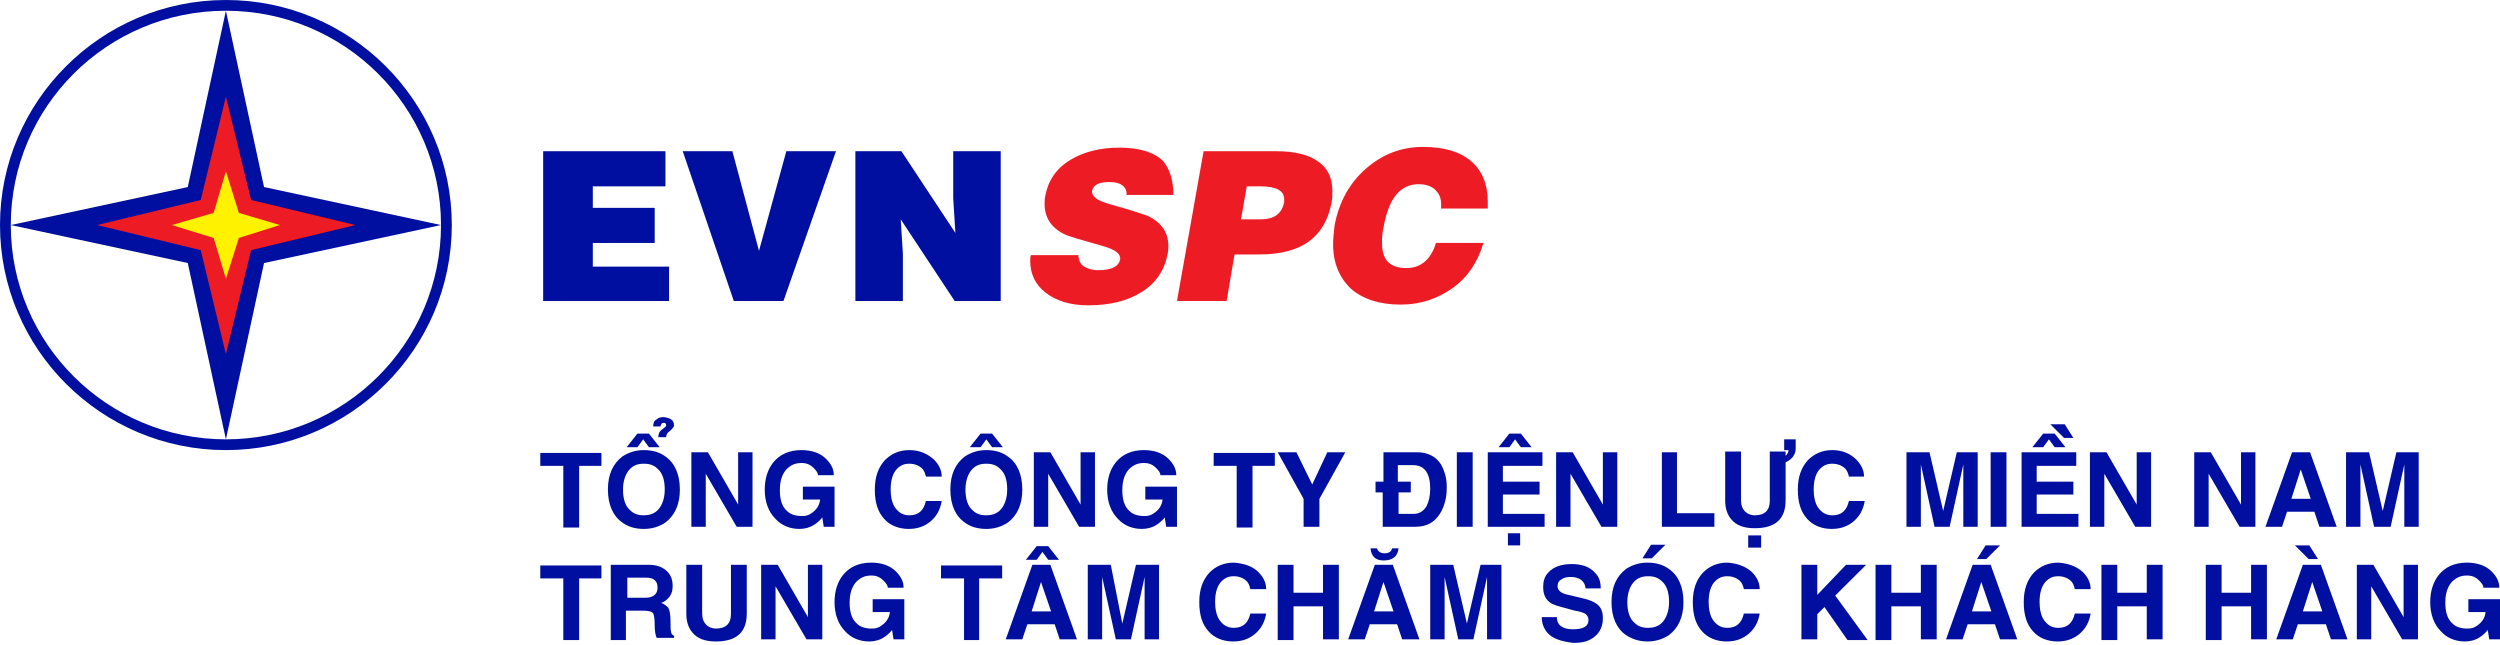
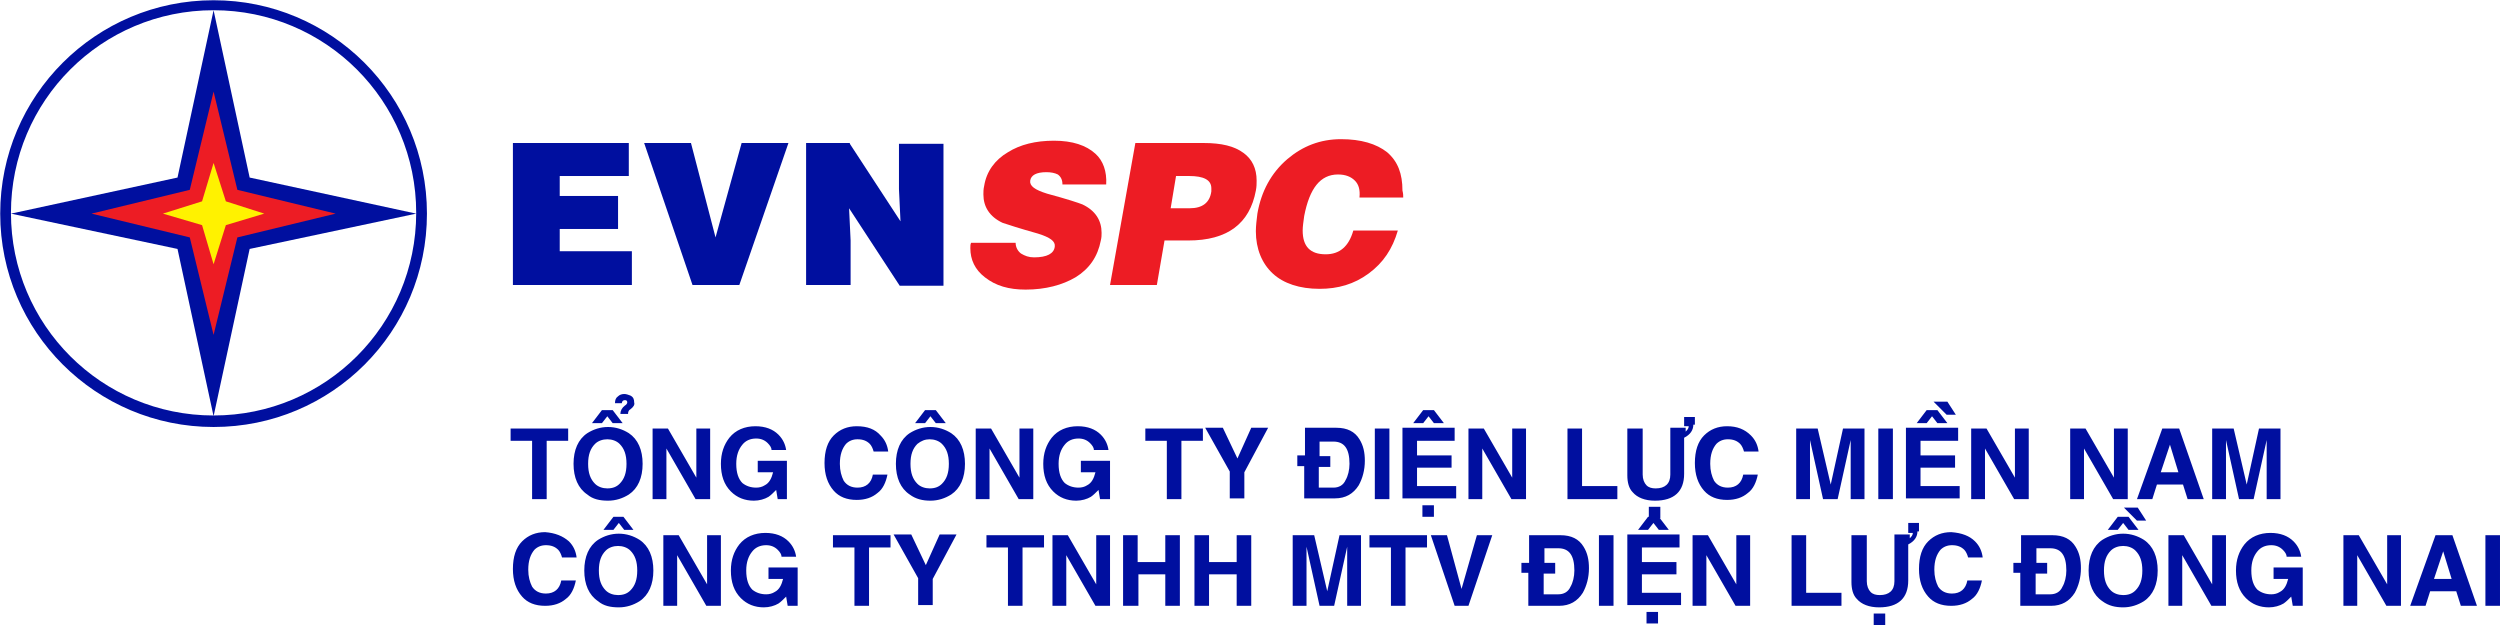
- <svg xmlns="http://www.w3.org/2000/svg" width="194" height="50" viewBox="0 0 194 50" fill="none">
-   <path fill-rule="evenodd" clip-rule="evenodd" d="M34.222 17.464L20.489 20.411L17.53 34.093L14.571 20.411L0.837 17.464L14.571 14.516L17.53 0.834L20.489 14.516L34.222 17.464Z" fill="#000F9F" />
-   <path fill-rule="evenodd" clip-rule="evenodd" d="M17.53 27.475L15.576 19.411L7.537 17.464L15.576 15.518L17.53 7.509L19.484 15.518L27.579 17.464L19.484 19.411L17.53 27.475Z" fill="#ED1C24" />
-   <path fill-rule="evenodd" clip-rule="evenodd" d="M17.53 0C27.188 0 35.06 7.842 35.06 17.464C35.06 27.086 27.188 34.928 17.53 34.928C7.872 34.928 0 27.086 0 17.464C0 7.842 7.872 0 17.53 0ZM17.53 0.834C8.318 0.834 0.837 8.287 0.837 17.464C0.837 26.641 8.318 34.093 17.53 34.093C26.741 34.093 34.222 26.641 34.222 17.464C34.222 8.287 26.741 0.834 17.53 0.834Z" fill="#000F9F" />
-   <path fill-rule="evenodd" clip-rule="evenodd" d="M17.53 21.636L16.581 18.465L13.343 17.464L16.581 16.519L17.53 13.293L18.535 16.519L21.717 17.464L18.535 18.465L17.53 21.636Z" fill="#FFF200" />
-   <path d="M51.919 23.359H42.149V11.735H51.64V14.461H46.002V16.129H50.803V18.854H46.002V20.69H51.919V23.359Z" fill="#000F9F" />
-   <path d="M56.944 23.359L52.98 11.735H56.832L58.898 19.466L61.019 11.735H64.871L60.796 23.359H56.944Z" fill="#000F9F" />
-   <path d="M69.951 11.735L74.138 18.076L73.971 15.406V11.735H77.656V23.359H74.083L69.895 17.019L70.063 19.689V23.359H66.378V11.735H69.951Z" fill="#000F9F" />
-   <path d="M91.055 15.128H87.426C87.426 14.739 87.314 14.516 87.035 14.349C86.812 14.182 86.477 14.127 86.086 14.127C85.248 14.127 84.858 14.349 84.746 14.794C84.69 15.239 85.137 15.573 86.142 15.851C87.761 16.296 88.71 16.629 89.045 16.741C90.105 17.241 90.664 18.02 90.664 19.077C90.664 19.244 90.664 19.466 90.608 19.688C90.385 20.968 89.659 22.024 88.542 22.692C87.481 23.359 86.086 23.693 84.467 23.693C83.071 23.693 81.955 23.359 81.117 22.692C80.336 22.08 79.945 21.246 79.945 20.245C79.945 20.078 79.945 19.911 80.001 19.8H83.685C83.685 20.189 83.853 20.523 84.132 20.689C84.411 20.856 84.802 20.968 85.193 20.968C86.253 20.968 86.812 20.689 86.923 20.133C86.979 19.688 86.532 19.355 85.528 19.077C83.964 18.632 82.96 18.354 82.624 18.187C81.564 17.686 81.061 16.852 81.061 15.851C81.061 15.628 81.061 15.406 81.117 15.183C81.341 14.015 81.955 13.07 83.071 12.402C84.076 11.791 85.36 11.457 86.867 11.457C88.375 11.457 89.547 11.791 90.273 12.514C90.775 13.126 91.055 14.015 91.055 15.128Z" fill="#ED1C24" />
-   <path d="M95.186 23.359H91.334L93.399 11.735H99.038C100.489 11.735 101.606 12.013 102.331 12.57C103.057 13.07 103.392 13.849 103.392 14.85C103.392 15.128 103.392 15.351 103.336 15.684C102.834 18.409 100.992 19.744 97.754 19.744H95.8L95.186 23.359ZM96.302 17.019H97.865C98.87 17.019 99.484 16.574 99.652 15.684C99.652 15.629 99.652 15.517 99.652 15.462C99.652 14.794 99.038 14.461 97.809 14.461H96.749L96.302 17.019Z" fill="#ED1C24" />
-   <path d="M115.451 16.184H111.822C111.878 15.573 111.767 15.128 111.432 14.794C111.152 14.46 110.65 14.293 110.092 14.293C108.64 14.293 107.747 15.406 107.356 17.686C107.245 18.131 107.245 18.52 107.245 18.854C107.245 20.189 107.859 20.801 109.143 20.801C110.259 20.801 111.041 20.133 111.432 18.854H115.116C114.67 20.356 113.888 21.524 112.716 22.358C111.543 23.192 110.203 23.637 108.696 23.637C107.021 23.637 105.737 23.192 104.844 22.414C103.951 21.579 103.448 20.411 103.448 18.965C103.448 18.52 103.504 18.02 103.56 17.519C103.895 15.684 104.732 14.182 106.016 13.07C107.3 11.957 108.752 11.401 110.427 11.401C112.101 11.401 113.33 11.791 114.167 12.514C115.005 13.237 115.451 14.293 115.451 15.628C115.451 15.851 115.451 16.018 115.451 16.184Z" fill="#ED1C24" />
-   <path d="M44.941 36.151V40.934H43.713V36.151H41.926V35.15H46.672V36.151H44.941ZM48.291 40.545C47.565 40.044 47.174 39.154 47.174 37.986C47.174 36.819 47.565 35.984 48.291 35.428C48.793 35.094 49.351 34.928 49.965 34.928C50.635 34.928 51.194 35.094 51.64 35.428C52.366 35.929 52.757 36.819 52.757 37.986C52.757 39.154 52.366 39.989 51.64 40.545C51.138 40.879 50.58 41.045 49.965 41.045C49.295 41.045 48.737 40.879 48.291 40.545ZM48.905 36.374C48.57 36.707 48.346 37.264 48.346 37.986C48.346 38.709 48.514 39.266 48.905 39.599C49.184 39.877 49.519 39.989 49.965 39.989C50.356 39.989 50.747 39.877 51.026 39.599C51.361 39.266 51.584 38.709 51.584 37.986C51.584 37.264 51.417 36.707 51.026 36.374C50.747 36.096 50.412 35.984 49.965 35.984C49.519 35.984 49.184 36.096 48.905 36.374ZM50.356 33.648L51.194 34.705H50.356L49.91 34.093L49.463 34.705H48.626L49.463 33.648H50.356ZM51.864 33.537C51.752 33.648 51.696 33.76 51.696 33.926H51.082C51.082 33.648 51.194 33.426 51.473 33.259C51.584 33.148 51.696 33.092 51.696 33.036C51.696 32.87 51.64 32.814 51.529 32.814C51.361 32.814 51.305 32.87 51.249 33.092H50.691C50.691 32.814 50.747 32.647 50.97 32.536C51.082 32.425 51.249 32.369 51.473 32.369C51.64 32.369 51.808 32.425 51.975 32.48C52.199 32.592 52.31 32.758 52.31 33.036C52.254 33.203 52.087 33.37 51.864 33.537ZM57.279 39.154V35.094H58.395V40.879H57.167L54.767 36.763V40.879H53.65V35.094H54.934L57.279 39.154ZM62.303 38.765V37.764H64.76V40.879H63.922L63.811 40.156C63.587 40.434 63.364 40.6 63.197 40.712C62.861 40.934 62.471 41.045 62.024 41.045C61.298 41.045 60.628 40.767 60.182 40.267C59.623 39.711 59.344 38.932 59.344 37.986C59.344 37.152 59.568 36.429 60.014 35.873C60.517 35.261 61.242 34.928 62.192 34.928C62.973 34.928 63.643 35.15 64.09 35.595C64.481 35.984 64.704 36.374 64.704 36.874H63.476C63.476 36.707 63.364 36.54 63.141 36.318C62.861 36.04 62.582 35.929 62.192 35.929C61.689 35.929 61.354 36.096 61.019 36.429C60.684 36.819 60.517 37.319 60.517 38.042C60.517 38.765 60.684 39.321 61.075 39.655C61.354 39.933 61.745 40.044 62.247 40.044C62.527 40.044 62.75 39.989 62.973 39.822C63.308 39.599 63.587 39.266 63.643 38.765H62.303ZM72.464 35.651C72.855 36.04 73.078 36.485 73.078 36.985H71.85C71.794 36.707 71.682 36.485 71.571 36.374C71.347 36.151 71.012 35.984 70.566 35.984C70.175 35.984 69.896 36.096 69.617 36.374C69.282 36.707 69.114 37.264 69.114 37.986C69.114 38.543 69.226 39.043 69.449 39.377C69.728 39.766 70.063 39.989 70.566 39.989C71.291 39.989 71.682 39.599 71.85 38.876H73.078C72.966 39.544 72.687 40.044 72.24 40.434C71.794 40.823 71.236 41.045 70.51 41.045C69.728 41.045 69.058 40.767 68.612 40.267C68.109 39.711 67.886 38.988 67.886 37.986C67.886 36.985 68.165 36.262 68.668 35.706C69.17 35.206 69.784 34.928 70.566 34.928C71.347 34.928 71.961 35.206 72.464 35.651ZM74.864 40.545C74.139 40.044 73.748 39.154 73.748 37.986C73.748 36.819 74.139 35.984 74.864 35.428C75.367 35.094 75.925 34.928 76.539 34.928C77.209 34.928 77.767 35.094 78.214 35.428C78.94 35.929 79.331 36.819 79.331 37.986C79.331 39.154 78.94 39.989 78.214 40.545C77.712 40.879 77.153 41.045 76.539 41.045C75.869 41.045 75.311 40.879 74.864 40.545ZM75.478 36.374C75.144 36.707 74.92 37.264 74.92 37.986C74.92 38.709 75.088 39.266 75.478 39.599C75.758 39.877 76.093 39.989 76.539 39.989C76.93 39.989 77.321 39.877 77.6 39.599C77.935 39.266 78.158 38.709 78.158 37.986C78.158 37.264 77.991 36.707 77.6 36.374C77.321 36.096 76.986 35.984 76.539 35.984C76.093 35.984 75.758 36.096 75.478 36.374ZM76.986 33.648L77.823 34.705H76.986L76.539 34.093L76.093 34.705H75.255L76.093 33.648H76.986ZM83.853 39.154V35.094H84.969V40.879H83.741L81.34 36.763V40.879H80.224V35.094H81.508L83.853 39.154ZM88.877 38.765V37.764H91.334V40.879H90.496L90.384 40.156C90.161 40.434 89.938 40.6 89.77 40.712C89.435 40.934 89.044 41.045 88.598 41.045C87.872 41.045 87.202 40.767 86.756 40.267C86.197 39.711 85.918 38.932 85.918 37.986C85.918 37.152 86.141 36.429 86.588 35.873C87.091 35.261 87.816 34.928 88.765 34.928C89.547 34.928 90.217 35.15 90.663 35.595C91.054 35.984 91.278 36.374 91.278 36.874H90.049C90.049 36.707 89.938 36.54 89.715 36.318C89.435 36.04 89.156 35.929 88.765 35.929C88.263 35.929 87.928 36.096 87.593 36.429C87.258 36.819 87.091 37.319 87.091 38.042C87.091 38.765 87.258 39.321 87.649 39.655C87.928 39.933 88.319 40.044 88.821 40.044C89.1 40.044 89.324 39.989 89.547 39.822C89.882 39.599 90.161 39.266 90.217 38.765H88.877ZM97.195 36.151V40.934H95.967V36.151H94.181V35.15H98.926V36.151H97.195ZM102.387 38.709V40.879H101.159V38.709L99.149 35.094H100.601L101.829 37.597L103.001 35.094H104.397L102.387 38.709ZM107.356 38.209H106.742V37.375H107.356V35.094H109.924C110.817 35.094 111.431 35.428 111.822 36.04C112.101 36.54 112.269 37.097 112.269 37.82C112.269 38.598 112.101 39.266 111.766 39.822C111.32 40.545 110.706 40.879 109.812 40.879H107.3V38.209H107.356ZM108.528 37.375H109.477V38.209H108.528V39.877H109.701C110.147 39.877 110.482 39.655 110.706 39.266C110.873 38.932 110.985 38.487 110.985 37.931C110.985 36.707 110.538 36.096 109.645 36.096H108.472V37.375H108.528ZM114.279 35.094V40.879H113.05V35.094H114.279ZM119.694 35.094V36.151H116.623V37.375H119.47V38.376H116.623V39.877H119.861V40.879H115.451V35.094H119.694ZM118.019 33.648L118.856 34.705H118.019L117.572 34.093L117.126 34.705H116.288L117.126 33.648H118.019ZM117.963 41.379V42.325H117.014V41.379H117.963ZM124.383 39.154V35.094H125.5V40.879H124.272L121.871 36.763V40.879H120.754V35.094H122.039L124.383 39.154ZM130.133 35.094V39.822H133.036V40.879H128.961V35.094H130.133ZM139.345 34.816C139.345 35.261 139.066 35.651 138.563 35.873V38.821C138.563 40.267 137.782 40.99 136.163 40.99C135.325 40.99 134.711 40.767 134.321 40.267C134.041 39.933 133.874 39.432 133.874 38.876V35.039H135.102V38.821C135.102 39.21 135.214 39.488 135.437 39.711C135.605 39.877 135.884 39.989 136.163 39.989C136.944 39.989 137.335 39.599 137.335 38.876V35.039H138.563V35.373C138.731 35.206 138.787 35.094 138.787 34.928H138.452V34.093H139.345V34.816ZM136.665 41.546V42.492H135.66V41.546H136.665ZM144.034 35.651C144.425 36.04 144.649 36.485 144.649 36.985H143.476C143.42 36.707 143.309 36.485 143.197 36.374C142.974 36.151 142.639 35.984 142.192 35.984C141.801 35.984 141.522 36.096 141.243 36.374C140.908 36.707 140.741 37.264 140.741 37.986C140.741 38.543 140.852 39.043 141.076 39.377C141.355 39.766 141.69 39.989 142.192 39.989C142.918 39.989 143.309 39.599 143.476 38.876H144.704C144.593 39.544 144.314 40.044 143.867 40.434C143.42 40.823 142.862 41.045 142.136 41.045C141.355 41.045 140.685 40.767 140.238 40.267C139.736 39.711 139.512 38.988 139.512 37.986C139.512 36.985 139.792 36.262 140.294 35.706C140.797 35.206 141.411 34.928 142.192 34.928C142.974 34.928 143.588 35.206 144.034 35.651ZM153.469 35.094V40.879H152.353V36.04L151.292 40.879H150.12L149.059 36.04V40.879H147.942V35.094H149.729L150.79 39.655L151.85 35.094H153.469ZM155.702 35.094V40.879H154.474V35.094H155.702ZM161.118 35.094V36.151H158.047V37.375H160.894V38.376H158.047V39.877H161.285V40.879H156.875V35.094H161.118ZM159.443 33.648L160.28 34.705H159.443L158.996 34.093L158.55 34.705H157.712L158.55 33.648H159.443ZM160.169 33.982L159.108 32.925H160.224L160.894 33.982H160.169ZM165.807 39.154V35.094H166.924V40.879H165.695L163.295 36.763V40.879H162.178V35.094H163.462L165.807 39.154ZM173.902 39.154V35.094H175.019V40.879H173.79L171.39 36.763V40.879H170.273V35.094H171.557L173.902 39.154ZM177.475 39.711L177.084 40.879H175.8L177.866 35.094H179.262L181.327 40.879H179.987L179.596 39.711H177.475ZM178.536 36.429L177.81 38.709H179.317L178.536 36.429ZM187.691 35.094V40.879H186.575V36.04L185.514 40.879H184.23L183.169 36.04V40.879H182.053V35.094H183.839L184.9 39.655L185.961 35.094H187.691Z" fill="#000F9F" />
-   <path d="M44.941 44.883V49.667H43.713V44.883H41.926V43.882H46.672V44.883H44.941ZM47.397 49.667V43.827H50.356C51.026 43.827 51.529 44.049 51.864 44.439C52.087 44.717 52.199 45.05 52.199 45.44C52.199 45.773 52.143 46.051 51.975 46.274C51.808 46.496 51.584 46.719 51.305 46.775C51.584 46.886 51.752 47.053 51.864 47.164C51.975 47.386 52.031 47.72 52.031 48.221C52.031 48.666 52.031 48.944 52.087 49.055C52.087 49.222 52.199 49.277 52.31 49.333V49.5H50.97C50.859 49.333 50.803 48.944 50.803 48.443C50.803 47.998 50.747 47.72 50.691 47.609C50.58 47.442 50.3 47.386 49.854 47.386H48.57V49.667H47.397ZM48.626 46.385H50.077C50.691 46.385 51.026 46.107 51.026 45.607C51.026 45.106 50.747 44.828 50.189 44.828H48.681V46.385H48.626ZM57.949 43.827V47.609C57.949 49.055 57.167 49.778 55.548 49.778C54.711 49.778 54.097 49.555 53.706 49.055C53.427 48.721 53.259 48.221 53.259 47.664V43.827H54.487V47.609C54.487 47.998 54.599 48.276 54.822 48.499C54.99 48.666 55.269 48.777 55.548 48.777C56.33 48.777 56.721 48.387 56.721 47.664V43.827H57.949ZM62.694 47.887V43.827H63.811V49.611H62.582L60.182 45.495V49.611H59.065V43.827H60.349L62.694 47.887ZM67.719 47.498V46.496H70.175V49.611H69.338L69.226 48.888C69.002 49.166 68.779 49.333 68.612 49.444C68.277 49.667 67.886 49.778 67.439 49.778C66.714 49.778 66.044 49.5 65.597 48.999C65.039 48.443 64.76 47.664 64.76 46.719C64.76 45.885 64.983 45.162 65.43 44.605C65.932 43.994 66.658 43.66 67.607 43.66C68.388 43.66 69.058 43.882 69.505 44.327C69.896 44.717 70.119 45.106 70.119 45.607H68.891C68.891 45.44 68.779 45.273 68.556 45.05C68.277 44.772 67.998 44.661 67.607 44.661C67.104 44.661 66.769 44.828 66.434 45.162C66.1 45.551 65.932 46.051 65.932 46.775C65.932 47.498 66.1 48.054 66.49 48.387C66.769 48.666 67.16 48.777 67.663 48.777C67.942 48.777 68.165 48.721 68.388 48.554C68.723 48.332 69.002 47.998 69.058 47.498H67.719ZM75.981 44.883V49.667H74.809V44.883H73.022V43.882H77.767V44.883H75.981ZM79.721 48.443L79.331 49.611H78.047L80.112 43.827H81.508L83.573 49.611H82.234L81.843 48.443H79.721ZM81.34 42.381L82.178 43.438H81.34L80.894 42.826L80.447 43.438H79.61L80.447 42.381H81.34ZM80.782 45.162L80.056 47.442H81.564L80.782 45.162ZM89.938 43.827V49.611H88.821V44.772L87.76 49.611H86.588L85.527 44.772V49.611H84.411V43.827H86.197L87.091 48.387L88.151 43.827H89.938ZM97.642 44.383C98.033 44.772 98.256 45.217 98.256 45.718H97.028C96.972 45.44 96.86 45.217 96.749 45.106C96.525 44.883 96.19 44.717 95.744 44.717C95.353 44.717 95.074 44.828 94.795 45.106C94.46 45.44 94.292 45.996 94.292 46.719C94.292 47.275 94.404 47.776 94.627 48.109C94.906 48.499 95.241 48.721 95.744 48.721C96.47 48.721 96.86 48.332 97.028 47.609H98.256C98.144 48.276 97.865 48.777 97.419 49.166C96.972 49.555 96.414 49.778 95.688 49.778C94.906 49.778 94.237 49.5 93.79 48.999C93.287 48.443 93.064 47.72 93.064 46.719C93.064 45.718 93.343 44.995 93.846 44.439C94.348 43.938 94.962 43.66 95.744 43.66C96.525 43.716 97.195 43.938 97.642 44.383ZM102.666 47.053H100.377V49.667H99.149V43.827H100.377V45.996H102.666V43.827H103.895V49.611H102.666V47.053ZM106.295 48.443L105.904 49.611H104.62L106.686 43.827H108.082L110.147 49.611H108.807L108.417 48.443H106.295ZM107.412 42.937C107.747 42.937 107.97 42.826 108.026 42.548H108.528C108.472 43.159 108.082 43.493 107.356 43.493C106.742 43.493 106.407 43.159 106.351 42.548H106.853C106.909 42.77 107.133 42.937 107.412 42.937ZM107.356 45.162L106.63 47.442H108.137L107.356 45.162ZM116.512 43.827V49.611H115.395V44.772L114.334 49.611H113.162L112.101 44.772V49.611H110.985V43.827H112.771L113.832 48.387L114.893 43.827H116.512ZM120.085 49.111C119.805 48.777 119.638 48.387 119.638 47.887H120.81C120.81 48.499 121.257 48.832 122.038 48.832C122.876 48.832 123.267 48.61 123.267 48.109C123.267 47.887 123.155 47.72 122.988 47.609C122.876 47.553 122.597 47.442 122.206 47.386L121.592 47.219C120.978 47.053 120.531 46.941 120.308 46.775C119.917 46.496 119.75 46.107 119.75 45.551C119.75 45.106 119.861 44.717 120.14 44.439C120.531 43.994 121.145 43.771 121.983 43.771C122.764 43.771 123.378 43.994 123.769 44.439C124.104 44.772 124.216 45.162 124.216 45.662H123.043C122.988 45.106 122.597 44.772 121.871 44.772C121.592 44.772 121.369 44.828 121.201 44.939C120.978 45.05 120.866 45.217 120.866 45.495C120.866 45.773 121.089 45.996 121.48 46.107L122.876 46.441C123.378 46.552 123.713 46.719 123.937 46.886C124.272 47.164 124.383 47.498 124.383 47.998C124.383 48.721 124.048 49.277 123.434 49.611C123.043 49.834 122.597 49.889 122.094 49.889C121.145 49.778 120.475 49.555 120.085 49.111ZM126.17 49.277C125.444 48.777 125.053 47.887 125.053 46.719C125.053 45.551 125.444 44.717 126.17 44.16C126.672 43.827 127.23 43.66 127.845 43.66C128.514 43.66 129.073 43.827 129.519 44.16C130.245 44.661 130.636 45.551 130.636 46.719C130.636 47.887 130.245 48.721 129.519 49.277C129.017 49.611 128.459 49.778 127.845 49.778C127.23 49.778 126.672 49.611 126.17 49.277ZM126.84 45.106C126.505 45.44 126.281 45.996 126.281 46.719C126.281 47.442 126.449 47.998 126.84 48.332C127.119 48.61 127.454 48.721 127.9 48.721C128.291 48.721 128.682 48.61 128.961 48.332C129.296 47.998 129.519 47.442 129.519 46.719C129.519 45.996 129.352 45.44 128.961 45.106C128.682 44.828 128.347 44.717 127.9 44.717C127.454 44.717 127.119 44.828 126.84 45.106ZM129.24 42.27L128.18 43.326H127.454L128.124 42.27H129.24ZM135.939 44.383C136.33 44.772 136.554 45.217 136.554 45.718H135.325C135.27 45.44 135.158 45.217 135.046 45.106C134.823 44.883 134.488 44.717 134.041 44.717C133.651 44.717 133.371 44.828 133.092 45.106C132.757 45.44 132.59 45.996 132.59 46.719C132.59 47.275 132.702 47.776 132.925 48.109C133.204 48.499 133.539 48.721 134.041 48.721C134.767 48.721 135.158 48.332 135.325 47.609H136.554C136.442 48.276 136.163 48.777 135.716 49.166C135.27 49.555 134.711 49.778 133.986 49.778C133.204 49.778 132.534 49.5 132.087 48.999C131.585 48.443 131.362 47.72 131.362 46.719C131.362 45.718 131.641 44.995 132.143 44.439C132.646 43.938 133.26 43.66 134.041 43.66C134.823 43.716 135.437 43.938 135.939 44.383ZM141.02 47.664V49.611H139.792V43.827H141.02V46.163L143.253 43.827H144.816L142.415 46.218L144.928 49.667H143.365L141.578 47.108L141.02 47.664ZM149.059 47.053H146.77V49.667H145.542V43.827H146.77V45.996H149.059V43.827H150.287V49.611H149.059V47.053ZM152.688 48.443L152.297 49.611H151.013L153.078 43.827H154.474L156.54 49.611H155.2L154.809 48.443H152.688ZM153.748 45.162L153.023 47.442H154.53L153.748 45.162ZM155.2 42.325L154.139 43.382H153.413L154.083 42.325H155.2ZM161.62 44.383C162.011 44.772 162.234 45.217 162.234 45.718H161.006C160.95 45.44 160.838 45.217 160.727 45.106C160.504 44.883 160.169 44.717 159.722 44.717C159.331 44.717 159.052 44.828 158.773 45.106C158.438 45.44 158.27 45.996 158.27 46.719C158.27 47.275 158.382 47.776 158.605 48.109C158.885 48.499 159.22 48.721 159.722 48.721C160.448 48.721 160.838 48.332 161.006 47.609H162.234C162.123 48.276 161.843 48.777 161.397 49.166C160.95 49.555 160.392 49.778 159.666 49.778C158.885 49.778 158.215 49.5 157.768 48.999C157.266 48.443 157.042 47.72 157.042 46.719C157.042 45.718 157.321 44.995 157.824 44.439C158.326 43.938 158.94 43.66 159.722 43.66C160.504 43.716 161.118 43.938 161.62 44.383ZM166.589 47.053H164.3V49.667H163.072V43.827H164.3V45.996H166.589V43.827H167.817V49.611H166.589V47.053ZM174.684 47.053H172.395V49.667H171.167V43.827H172.395V45.996H174.684V43.827H175.912V49.611H174.684V47.053ZM178.312 48.443L177.922 49.611H176.638L178.703 43.827H180.099L182.165 49.611H180.881L180.49 48.443H178.312ZM179.15 43.382L178.089 42.325H179.206L179.876 43.382H179.15ZM179.429 45.162L178.703 47.442H180.211L179.429 45.162ZM186.519 47.887V43.827H187.636V49.611H186.407L184.007 45.495V49.611H182.89V43.827H184.174L186.519 47.887ZM191.544 47.498V46.496H194V49.611H193.163L193.051 48.888C192.828 49.166 192.604 49.333 192.437 49.444C192.102 49.667 191.711 49.778 191.264 49.778C190.539 49.778 189.869 49.5 189.422 48.999C188.864 48.443 188.585 47.664 188.585 46.719C188.585 45.885 188.808 45.162 189.255 44.605C189.757 43.994 190.483 43.66 191.432 43.66C192.213 43.66 192.883 43.882 193.33 44.327C193.721 44.717 193.944 45.106 193.944 45.607H192.716C192.716 45.44 192.604 45.273 192.381 45.05C192.102 44.772 191.823 44.661 191.432 44.661C190.929 44.661 190.594 44.828 190.259 45.162C189.925 45.551 189.757 46.051 189.757 46.775C189.757 47.498 189.925 48.054 190.315 48.387C190.594 48.666 190.985 48.777 191.488 48.777C191.767 48.777 191.99 48.721 192.213 48.554C192.548 48.332 192.828 47.998 192.883 47.498H191.544Z" fill="#000F9F" />
+ <svg xmlns="http://www.w3.org/2000/svg" width="3166" height="792" viewBox="0 0 3166 792" fill="none">
+   <path fill-rule="evenodd" clip-rule="evenodd" d="M527.077 270.54L316.159 315.252L270.476 527.146L224.793 315.252L13.874 270.54L224.793 224.856L270.476 12.962L316.159 224.856L527.077 270.54Z" fill="#000F9F" />
+   <path fill-rule="evenodd" clip-rule="evenodd" d="M270.476 424.108L240.345 300.665L115.932 270.533L240.345 240.402L270.476 115.987L300.607 240.402L425.021 270.533L300.607 300.665L270.476 424.108Z" fill="#ED1C24" />
+   <path fill-rule="evenodd" clip-rule="evenodd" d="M270.476 0.318C419.188 0.318 540.685 120.845 540.685 270.532C540.685 420.218 420.16 540.745 270.476 540.745C121.764 540.745 0.268 420.218 0.268 270.532C0.268 120.845 121.764 0.318 270.476 0.318ZM270.476 12.954C128.568 12.954 13.875 127.649 13.875 269.56C13.875 411.47 128.568 526.165 270.476 526.165C412.384 526.165 527.077 411.47 527.077 269.56C527.077 127.649 412.384 12.954 270.476 12.954Z" fill="#000F9F" />
+   <path fill-rule="evenodd" clip-rule="evenodd" d="M270.478 334.675L255.898 285.104L206.328 270.524L255.898 254.972L270.478 206.373L286.029 254.972L334.627 270.524L286.029 285.104L270.478 334.675Z" fill="#FFF200" />
+   <path d="M799.228 360.925H649.545V181.106H796.312V222.902H708.835V248.174H782.705V289.97H708.835V318.157H800.2V360.925H799.228Z" fill="#000F9F" />
+   <path d="M876.988 360.925L815.753 181.106H875.044L906.147 300.662L939.194 181.106H998.485L936.278 360.925H876.988Z" fill="#000F9F" />
+   <path d="M1076.24 182.078L1140.39 280.249L1138.45 239.426V182.078H1194.82V361.896H1139.42L1075.27 263.726L1077.21 304.549V360.924H1020.84V181.106H1076.24V182.078Z" fill="#000F9F" />
+   <path d="M1400.88 233.588H1345.48C1345.48 227.756 1343.54 223.868 1339.65 220.952C1335.76 219.008 1330.9 218.036 1325.07 218.036C1312.43 218.036 1305.63 221.924 1304.66 228.728C1303.68 235.532 1310.49 240.392 1326.04 245.252C1351.31 252.056 1365.89 256.916 1370.75 258.86C1387.27 266.636 1395.05 279.272 1395.05 294.824C1395.05 297.74 1395.05 300.656 1394.08 304.544C1390.19 324.955 1379.5 340.507 1362 351.199C1345.48 360.919 1324.1 366.751 1298.82 366.751C1277.44 366.751 1260.92 361.891 1247.31 351.199C1234.67 341.479 1228.84 328.843 1228.84 314.263C1228.84 311.347 1228.84 309.403 1229.81 307.459H1286.19C1286.19 313.291 1289.1 318.152 1292.99 321.068C1297.85 323.984 1302.71 325.927 1309.52 325.927C1326.04 325.927 1334.79 321.067 1335.76 312.319C1336.73 305.515 1329.93 300.656 1314.38 295.796C1290.08 288.992 1275.5 284.132 1269.66 282.188C1253.14 274.412 1245.37 261.776 1245.37 246.224C1245.37 243.308 1245.37 239.42 1246.34 235.532C1249.25 217.064 1259.95 202.484 1276.47 192.764C1292.02 183.045 1311.46 178.185 1334.79 178.185C1358.11 178.185 1375.61 184.017 1387.27 194.709C1396.99 203.456 1401.85 217.064 1400.88 233.588Z" fill="#ED1C24" />
+   <path d="M1465.03 360.925H1405.74L1437.82 181.106H1524.32C1546.68 181.106 1563.2 184.995 1574.87 193.743C1585.56 201.518 1591.39 213.182 1591.39 228.734C1591.39 232.622 1591.39 236.51 1590.42 241.37C1582.64 283.166 1554.45 304.549 1504.88 304.549H1474.75L1465.03 360.925ZM1482.53 263.726H1506.83C1522.38 263.726 1532.1 256.922 1534.04 242.342C1534.04 241.37 1534.04 240.398 1534.04 238.454C1534.04 227.762 1524.32 222.902 1505.85 222.902H1489.33L1482.53 263.726Z" fill="#ED1C24" />
+   <path d="M1777.04 250.117H1721.64C1722.61 240.397 1720.66 233.593 1715.8 228.733C1710.94 223.873 1704.14 220.957 1694.42 220.957C1672.06 220.957 1658.46 238.453 1651.65 273.445C1650.68 280.249 1649.71 287.053 1649.71 291.913C1649.71 312.324 1659.43 322.044 1678.87 322.044C1696.36 322.044 1708.03 312.324 1713.86 291.913H1770.23C1763.43 315.24 1751.77 332.736 1733.3 346.344C1714.83 359.952 1694.42 365.784 1671.09 365.784C1645.82 365.784 1625.41 358.98 1611.8 346.344C1598.19 333.708 1590.42 315.24 1590.42 292.884C1590.42 286.08 1591.39 278.305 1592.36 270.529C1597.22 242.341 1609.86 219.013 1630.27 201.517C1649.71 184.994 1672.07 176.246 1698.31 176.246C1723.58 176.246 1743.02 182.078 1756.63 192.77C1770.23 204.433 1776.07 219.985 1776.07 241.369C1777.04 245.257 1777.04 247.201 1777.04 250.117Z" fill="#ED1C24" />
+   <path d="M692.314 558.248V632.119H673.846V558.248H646.631V542.696H719.529V558.248H692.314ZM743.828 626.287C732.165 618.511 726.333 604.903 726.333 587.408C726.333 569.912 732.165 556.304 743.828 548.528C751.604 543.668 760.352 540.752 770.072 540.752C779.792 540.752 788.539 543.668 796.315 548.528C807.978 556.304 813.811 569.912 813.811 587.408C813.811 604.903 807.978 618.511 796.315 626.287C788.539 631.147 779.792 634.063 770.072 634.063C759.38 634.063 750.632 632.119 743.828 626.287ZM753.548 562.136C747.716 567.968 744.8 575.744 744.8 587.408C744.8 599.072 747.716 606.847 753.548 612.679C757.436 616.567 763.268 618.511 769.099 618.511C775.903 618.511 780.764 616.567 784.651 612.679C790.483 606.847 793.399 599.072 793.399 587.408C793.399 575.744 790.483 567.968 784.651 562.136C780.764 558.248 774.931 556.304 769.099 556.304C763.268 556.304 757.436 558.248 753.548 562.136ZM775.903 519.368L788.539 535.892H775.903L769.099 527.144L762.296 535.892H749.66L762.296 519.368H775.903ZM798.259 518.396C796.315 519.368 795.343 521.312 795.343 524.228H785.623C785.623 520.34 787.567 516.452 791.455 513.536C793.399 512.564 794.371 510.62 794.371 509.648C794.371 507.705 793.399 506.732 791.455 506.732C789.511 506.732 787.567 507.705 787.567 510.621H778.819C778.819 506.733 779.791 503.816 782.707 501.872C784.651 499.928 787.567 498.957 790.483 498.957C793.399 498.957 795.343 499.929 798.259 500.901C802.147 502.845 803.119 505.761 803.119 509.648C804.091 512.564 802.147 515.48 798.259 518.396ZM881.849 604.903V542.696H899.344V632.119H880.877L843.942 567.968V632.119H826.446V542.696H845.886L881.849 604.903ZM959.607 599.071V583.52H996.542V632.119H984.878L982.934 620.455C979.046 624.343 976.13 627.259 973.214 629.203C968.354 632.119 961.551 634.063 954.747 634.063C943.083 634.063 933.364 630.175 925.588 622.399C916.84 613.651 912.952 601.987 912.952 587.408C912.952 573.8 916.84 563.108 923.644 554.36C931.42 544.64 943.083 539.78 956.691 539.78C969.326 539.78 979.046 543.668 985.85 550.472C991.682 556.304 994.598 563.108 995.57 569.912H977.102C977.102 566.996 975.158 564.08 972.243 561.164C968.355 557.276 963.495 555.332 957.663 555.332C949.887 555.332 944.055 558.248 940.167 563.108C935.308 568.94 932.391 576.716 932.391 587.408C932.391 599.072 935.308 606.847 940.167 611.707C945.027 615.595 950.859 617.539 957.663 617.539C961.551 617.539 965.438 616.567 968.354 614.623C974.186 611.707 977.103 605.876 979.046 598.1H959.607V599.071ZM1115.12 551.444C1120.95 557.276 1123.87 564.08 1124.84 571.856H1106.37C1105.4 567.968 1103.46 564.08 1101.52 562.136C1097.63 558.248 1092.77 556.304 1085.96 556.304C1080.13 556.304 1075.27 558.248 1071.38 562.136C1066.52 567.968 1063.61 575.744 1063.61 587.408C1063.61 596.156 1065.55 602.959 1068.47 608.791C1072.36 614.623 1078.19 617.539 1085.96 617.539C1096.66 617.539 1103.46 611.707 1105.4 601.015H1123.87C1121.93 610.735 1118.04 619.483 1111.23 624.343C1104.43 630.175 1095.68 633.091 1084.99 633.091C1072.36 633.091 1062.64 629.203 1055.83 621.427C1048.06 612.679 1044.17 601.015 1044.17 586.436C1044.17 570.884 1048.06 559.22 1055.83 551.444C1063.61 543.668 1073.33 539.78 1084.99 539.78C1098.6 539.78 1108.32 543.668 1115.12 551.444ZM1152.06 626.287C1140.39 618.511 1134.56 604.903 1134.56 587.408C1134.56 569.912 1140.39 556.304 1152.06 548.528C1159.83 543.668 1168.58 540.752 1178.3 540.752C1188.02 540.752 1196.77 543.668 1204.54 548.528C1216.21 556.304 1222.04 569.912 1222.04 587.408C1222.04 604.903 1216.21 618.511 1204.54 626.287C1196.77 631.147 1188.02 634.063 1178.3 634.063C1168.58 634.063 1159.83 632.119 1152.06 626.287ZM1161.78 562.136C1155.95 567.968 1153.03 575.744 1153.03 587.408C1153.03 599.072 1155.95 606.847 1161.78 612.679C1165.67 616.567 1171.5 618.511 1177.33 618.511C1184.13 618.511 1188.99 616.567 1192.88 612.679C1198.71 606.847 1201.63 599.072 1201.63 587.408C1201.63 575.744 1198.71 567.968 1192.88 562.136C1188.99 558.248 1183.16 556.304 1177.33 556.304C1171.5 556.304 1166.64 558.248 1161.78 562.136ZM1185.1 519.368L1197.74 535.892H1185.1L1178.3 527.144L1171.5 535.892H1158.86L1171.5 519.368H1185.1ZM1291.05 604.903V542.696H1308.55V632.119H1290.08L1253.14 567.968V632.119H1235.65V542.696H1255.09L1291.05 604.903ZM1368.81 599.071V583.52H1405.74V632.119H1393.11L1391.16 620.455C1387.28 624.343 1384.36 627.259 1381.44 629.203C1376.58 632.119 1369.78 634.063 1362.98 634.063C1351.31 634.063 1341.59 630.175 1333.82 622.399C1325.07 613.651 1321.18 601.987 1321.18 587.408C1321.18 573.8 1325.07 563.108 1331.87 554.36C1339.65 544.64 1351.31 539.78 1364.92 539.78C1377.56 539.78 1387.28 543.668 1394.08 550.472C1399.91 556.304 1402.83 563.108 1403.8 569.912H1385.33C1385.33 566.996 1383.39 564.08 1380.47 561.164C1376.58 557.276 1371.72 555.332 1365.89 555.332C1358.12 555.332 1352.28 558.248 1348.4 563.108C1343.54 568.94 1340.62 576.716 1340.62 587.408C1340.62 599.072 1343.54 606.847 1348.4 611.707C1353.26 615.595 1359.09 617.539 1365.89 617.539C1369.78 617.539 1373.67 616.567 1376.58 614.623C1382.42 611.707 1385.33 605.876 1387.28 598.1H1368.81V599.071ZM1496.14 558.248V632.119H1477.67V558.248H1450.45V542.696H1523.35V558.248H1496.14ZM1575.84 598.1V631.147H1557.37V597.128L1526.27 541.724H1548.62L1567.09 580.604L1584.59 541.724H1605.97L1575.84 598.1ZM1652.63 590.323H1642.91V576.716H1652.63V541.724H1692.48C1706.08 541.724 1715.8 546.584 1721.64 556.304C1726.49 564.08 1728.44 572.828 1728.44 583.52C1728.44 595.184 1725.52 605.875 1720.66 614.623C1713.86 625.315 1704.14 631.147 1690.53 631.147H1651.65V590.323H1652.63ZM1670.12 577.688H1684.7V591.296H1670.12V617.539H1688.59C1695.39 617.539 1701.22 614.623 1704.14 607.819C1707.06 602.96 1709 595.184 1709 587.408C1709 567.968 1702.2 559.22 1688.59 559.22H1671.09V577.688H1670.12ZM1759.54 542.696V632.119H1741.07V542.696H1759.54ZM1842.16 542.696V558.248H1794.53V576.716H1838.27V592.268H1794.53V615.595H1844.1V631.147H1776.07V541.724H1842.16V542.696ZM1815.92 519.368L1828.55 535.892H1815.92L1809.11 527.144L1802.31 535.892H1789.67L1802.31 519.368H1815.92ZM1815.92 639.895V654.475H1801.34V639.895H1815.92ZM1915.06 604.903V542.696H1932.55V632.119H1914.09L1877.15 567.968V632.119H1859.66V542.696H1879.1L1915.06 604.903ZM2003.51 542.696V615.595H2048.22V632.119H1985.04V542.696H2003.51ZM2144.44 537.836C2144.44 544.64 2140.56 550.472 2132.78 554.36V600.043C2132.78 622.399 2120.15 634.063 2095.85 634.063C2083.21 634.063 2073.49 630.175 2067.66 623.371C2062.8 618.511 2060.85 610.735 2060.85 601.987V542.696H2080.29V601.015C2080.29 606.847 2082.24 611.707 2085.15 614.623C2088.07 617.539 2091.96 618.511 2096.82 618.511C2108.48 618.511 2115.29 612.679 2115.29 601.015V541.724H2134.73V546.584C2136.67 544.64 2138.61 542.696 2138.61 539.78H2132.78V528.116H2146.39V537.836H2144.44ZM2102.65 641.839V656.419H2088.07V641.839H2102.65ZM2217.34 551.444C2223.17 557.276 2226.09 564.08 2227.06 571.856H2208.59C2207.62 567.968 2205.68 564.08 2203.74 562.136C2199.85 558.248 2194.99 556.304 2188.18 556.304C2182.35 556.304 2177.49 558.248 2173.6 562.136C2168.74 567.968 2165.83 575.744 2165.83 587.408C2165.83 596.156 2167.77 602.959 2170.69 608.791C2174.58 614.623 2180.41 617.539 2188.18 617.539C2198.88 617.539 2205.68 611.707 2207.62 601.015H2226.09C2224.15 610.735 2220.26 619.483 2213.45 624.343C2206.65 630.175 2197.9 633.091 2187.21 633.091C2174.58 633.091 2164.86 629.203 2158.05 621.427C2150.28 612.679 2146.39 601.015 2146.39 586.436C2146.39 570.884 2150.28 559.22 2158.05 551.444C2165.83 543.668 2175.55 539.78 2187.21 539.78C2199.85 539.78 2209.57 543.668 2217.34 551.444ZM2361.19 542.696V632.119H2343.7V557.276L2327.18 632.119H2308.71L2292.18 557.276V632.119H2274.69V542.696H2301.9L2318.43 613.651L2333.98 542.696H2361.19ZM2397.16 542.696V632.119H2378.69V542.696H2397.16ZM2479.78 542.696V558.248H2432.15V576.716H2475.89V592.268H2432.15V615.595H2481.72V631.147H2413.68V541.724H2479.78V542.696ZM2453.53 519.368L2466.17 535.892H2453.53L2446.73 527.144L2439.92 535.892H2427.29L2439.92 519.368H2453.53ZM2465.2 525.2L2448.67 508.676H2466.17L2476.86 525.2H2465.2ZM2551.7 604.903V542.696H2569.2V632.119H2550.73L2513.8 567.968V632.119H2496.3V542.696H2515.74L2551.7 604.903ZM2677.09 604.903V542.696H2694.58V632.119H2676.11L2639.18 567.968V632.119H2621.68V542.696H2641.12L2677.09 604.903ZM2731.52 613.651L2725.69 632.119H2706.25L2738.32 542.696H2759.7L2790.81 632.119H2770.4L2764.56 613.651H2731.52ZM2748.04 563.108L2736.38 598.1H2758.73L2748.04 563.108ZM2888.01 542.696V632.119H2870.51V557.276L2853.99 632.119H2835.52L2818.99 557.276V632.119H2801.5V542.696H2828.71L2845.24 613.651L2860.79 542.696H2888.01Z" fill="#000F9F" />
+   <path d="M720.499 685.569C726.331 691.401 729.247 698.204 730.219 705.98H711.752C710.78 702.092 708.836 698.204 706.892 696.26C703.004 692.372 698.144 690.429 691.34 690.429C685.508 690.429 680.648 692.372 676.76 696.26C671.9 702.092 668.984 709.868 668.984 721.532C668.984 730.28 670.928 737.084 673.844 742.916C677.732 748.748 683.564 751.664 691.34 751.664C702.031 751.664 708.835 745.832 710.779 735.14H729.247C727.303 744.86 723.415 753.608 716.611 758.468C709.808 764.3 701.06 767.216 690.368 767.216C677.732 767.216 668.013 763.327 661.209 755.552C653.433 746.804 649.545 735.14 649.545 720.56C649.545 705.008 653.433 693.345 661.209 685.569C668.985 677.793 678.704 673.905 690.368 673.905C703.004 674.877 712.723 678.765 720.499 685.569ZM757.434 761.384C745.77 753.608 739.938 740 739.938 722.504C739.938 705.008 745.77 691.401 757.434 683.625C765.21 678.765 773.957 675.849 783.677 675.849C793.397 675.849 802.145 678.765 809.921 683.625C821.584 691.401 827.416 705.008 827.416 722.504C827.416 740 821.584 753.608 809.921 761.384C802.145 766.243 793.397 769.159 783.677 769.159C772.986 769.159 764.238 767.215 757.434 761.384ZM767.154 697.232C761.322 703.064 758.406 710.84 758.406 722.504C758.406 734.168 761.322 741.944 767.154 747.776C771.041 751.664 776.874 753.608 782.706 753.608C789.509 753.608 794.369 751.664 798.257 747.776C804.089 741.944 807.005 734.168 807.005 722.504C807.005 710.84 804.089 703.064 798.257 697.232C794.369 693.345 788.537 691.401 782.706 691.401C776.874 691.401 771.041 693.345 767.154 697.232ZM789.509 654.465L802.145 670.989H790.481L783.677 662.241L776.873 670.989H764.238L776.873 654.465H789.509ZM895.454 740V677.793H912.95V767.216H894.483L857.548 703.064V767.216H840.052V677.793H859.491L895.454 740ZM973.212 734.168V718.616H1010.15V767.216H997.512L995.568 755.552C991.68 759.44 988.764 762.355 985.848 764.299C980.988 767.215 974.184 769.159 967.381 769.159C955.717 769.159 945.997 765.272 938.221 757.496C929.474 748.748 925.586 737.084 925.586 722.504C925.586 708.896 929.473 698.205 936.277 689.457C944.053 679.737 955.717 674.877 969.325 674.877C981.96 674.877 991.68 678.765 998.484 685.569C1004.32 691.401 1007.23 698.205 1008.2 705.009H989.736C989.736 702.093 987.792 699.176 984.876 696.26C980.988 692.372 976.128 690.429 970.296 690.429C962.521 690.429 956.689 693.345 952.801 698.205C947.941 704.036 945.025 711.812 945.025 722.504C945.025 734.168 947.941 741.944 952.801 746.804C957.661 750.692 963.493 752.636 970.296 752.636C974.184 752.636 978.072 751.664 980.988 749.72C986.82 746.804 989.736 740.972 991.68 733.196H973.212V734.168ZM1100.54 693.345V767.216H1082.07V693.345H1054.86V677.793H1127.76V693.345H1100.54ZM1181.21 733.196V766.243H1162.75V732.224L1131.64 676.821H1154L1172.47 715.7L1189.96 676.821H1211.35L1181.21 733.196ZM1294.94 693.345V767.216H1276.47V693.345H1249.25V677.793H1322.15V693.345H1294.94ZM1388.25 740V677.793H1405.74V767.216H1387.27L1350.34 703.064V767.216H1332.84V677.793H1352.28L1388.25 740ZM1476.69 727.364H1441.7V767.216H1422.26V677.793H1440.73V711.812H1475.72V677.793H1494.19V767.216H1475.72V727.364H1476.69ZM1566.12 727.364H1531.13V767.216H1512.66V677.793H1531.13V711.812H1566.12V677.793H1584.58V767.216H1566.12V727.364ZM1723.58 677.793V767.216H1706.08V692.373L1689.56 767.216H1671.09L1654.57 692.373V767.216H1637.07V677.793H1664.29L1680.81 748.748L1696.36 677.793H1723.58ZM1779.95 693.345V767.216H1761.48V693.345H1734.27V677.793H1807.17V693.345H1779.95ZM1850.9 745.832L1870.34 677.793H1889.78L1859.65 767.216H1842.16L1812.03 677.793H1832.44L1850.9 745.832ZM1936.44 725.42H1926.72V712.784H1936.44V677.793H1976.29C1989.9 677.793 1999.62 682.653 2005.45 692.373C2010.31 700.148 2012.25 708.896 2012.25 719.588C2012.25 731.252 2009.34 741.944 2004.48 750.692C1997.67 761.383 1987.95 767.216 1974.35 767.216H1935.47V725.42H1936.44ZM1954.91 712.784H1969.49V726.392H1954.91V752.636H1973.37C1980.18 752.636 1986.01 749.72 1988.93 742.916C1991.84 738.056 1993.79 730.28 1993.79 722.504C1993.79 703.064 1986.98 694.317 1973.37 694.317H1955.88V712.784H1954.91ZM2043.36 677.793V767.216H2024.89V677.793H2043.36ZM2126.95 677.793V693.345H2079.32V711.812H2123.06V727.364H2079.32V750.692H2128.89V766.243H2060.85V676.821H2126.95V677.793ZM2100.7 654.465L2113.34 670.989H2100.7L2093.9 662.241L2087.09 670.989H2074.46L2087.09 654.465H2100.7ZM2099.73 774.991V789.571H2085.15V774.991H2099.73ZM2198.87 740V677.793H2216.37V767.216H2197.9L2160.96 703.064V767.216H2143.47V677.793H2162.91L2198.87 740ZM2287.32 677.793V750.692H2332.03V767.216H2268.85V677.793H2287.32ZM2428.26 672.933C2428.26 679.737 2424.37 685.569 2416.59 689.457V735.14C2416.59 757.495 2403.96 769.159 2379.66 769.159C2367.02 769.159 2357.3 765.272 2351.47 758.468C2346.61 753.608 2344.67 745.832 2344.67 737.084V677.793H2364.11V736.112C2364.11 741.944 2366.05 746.804 2368.97 749.72C2371.88 752.636 2375.77 753.608 2380.63 753.608C2392.29 753.608 2399.1 747.776 2399.1 736.112V676.821H2418.54V681.681C2420.48 679.737 2422.43 677.793 2422.43 674.877H2416.59V662.241H2430.2V672.933H2428.26ZM2387.44 776.935V791.515H2372.86V776.935H2387.44ZM2501.16 685.569C2506.99 691.401 2509.9 698.204 2510.88 705.98H2492.41C2491.44 702.092 2489.49 698.204 2487.55 696.26C2483.66 692.372 2478.8 690.429 2472 690.429C2466.16 690.429 2461.3 692.372 2457.42 696.26C2452.56 702.092 2449.64 709.868 2449.64 721.532C2449.64 730.28 2451.58 737.084 2454.5 742.916C2458.39 748.748 2464.22 751.664 2472 751.664C2482.69 751.664 2489.49 745.832 2491.44 735.14H2509.9C2507.96 744.86 2504.07 753.608 2497.27 758.468C2490.46 764.3 2481.72 767.216 2471.02 767.216C2458.39 767.216 2448.67 763.327 2441.87 755.552C2434.09 746.804 2430.2 735.14 2430.2 720.56C2430.2 705.008 2434.09 693.345 2441.87 685.569C2449.64 677.793 2459.36 673.905 2471.02 673.905C2484.63 674.877 2494.35 678.765 2501.16 685.569ZM2559.47 725.42H2549.75V712.784H2559.47V677.793H2599.32C2612.93 677.793 2622.65 682.653 2628.48 692.373C2633.34 700.148 2635.29 708.896 2635.29 719.588C2635.29 731.252 2632.37 741.944 2627.51 750.692C2620.71 761.383 2610.99 767.216 2597.38 767.216H2558.5V725.42H2559.47ZM2577.94 712.784H2592.52V726.392H2577.94V752.636H2596.41C2603.21 752.636 2609.05 749.72 2611.96 742.916C2614.88 738.056 2616.82 730.28 2616.82 722.504C2616.82 703.064 2610.02 694.317 2596.41 694.317H2578.91V712.784H2577.94ZM2662.5 761.384C2650.84 753.608 2645.01 740 2645.01 722.504C2645.01 705.008 2650.84 691.401 2662.5 683.625C2670.28 678.765 2679.03 675.849 2688.75 675.849C2698.47 675.849 2707.21 678.765 2714.99 683.625C2726.65 691.401 2732.49 705.008 2732.49 722.504C2732.49 740 2726.65 753.608 2714.99 761.384C2707.21 766.243 2698.47 769.159 2688.75 769.159C2679.03 769.159 2670.28 767.215 2662.5 761.384ZM2673.19 697.232C2667.36 703.064 2664.45 710.84 2664.45 722.504C2664.45 734.168 2667.36 741.944 2673.19 747.776C2677.08 751.664 2682.92 753.608 2688.75 753.608C2695.55 753.608 2700.41 751.664 2704.3 747.776C2710.13 741.944 2713.05 734.168 2713.05 722.504C2713.05 710.84 2710.13 703.064 2704.3 697.232C2700.41 693.345 2694.58 691.401 2688.75 691.401C2682.92 691.401 2677.08 693.345 2673.19 697.232ZM2695.55 654.465L2708.19 670.989H2695.55L2688.75 662.241L2681.94 670.989H2669.31L2681.94 654.465H2695.55ZM2706.24 659.325L2689.72 642.801H2707.21L2717.91 659.325H2706.24ZM2801.5 740V677.793H2818.99V767.216H2800.52L2763.59 703.064V767.216H2746.09V677.793H2765.53L2801.5 740ZM2879.25 734.168V718.616H2916.19V767.216H2903.55L2901.61 755.552C2897.72 759.44 2894.8 762.355 2891.89 764.299C2887.03 767.215 2880.23 769.159 2873.42 769.159C2861.76 769.159 2852.04 765.272 2844.26 757.496C2835.52 748.748 2831.63 737.084 2831.63 722.504C2831.63 708.896 2835.51 698.205 2842.32 689.457C2850.09 679.737 2861.76 674.877 2875.37 674.877C2888 674.877 2897.72 678.765 2904.52 685.569C2910.36 691.401 2913.27 698.205 2914.24 705.009H2895.78C2895.78 702.093 2893.83 699.176 2890.92 696.26C2887.03 692.372 2882.17 690.429 2876.34 690.429C2868.56 690.429 2862.73 693.345 2858.84 698.205C2853.98 704.036 2851.07 711.812 2851.07 722.504C2851.07 734.168 2853.98 741.944 2858.84 746.804C2863.7 750.692 2869.53 752.636 2876.34 752.636C2880.23 752.636 2884.11 751.664 2887.03 749.72C2892.86 746.804 2895.78 740.972 2897.72 733.196H2879.25V734.168ZM3023.11 740V677.793H3040.6V767.216H3022.13L2985.2 703.064V767.216H2967.7V677.793H2987.14L3023.11 740ZM3077.54 748.748L3071.7 767.216H3052.26L3084.34 677.793H3105.72L3136.83 767.216H3116.42L3110.58 748.748H3077.54ZM3094.06 698.205L3082.4 733.196H3104.75L3094.06 698.205ZM3165.99 677.793V767.216H3147.52V677.793H3165.99Z" fill="#000F9F" />
</svg>
